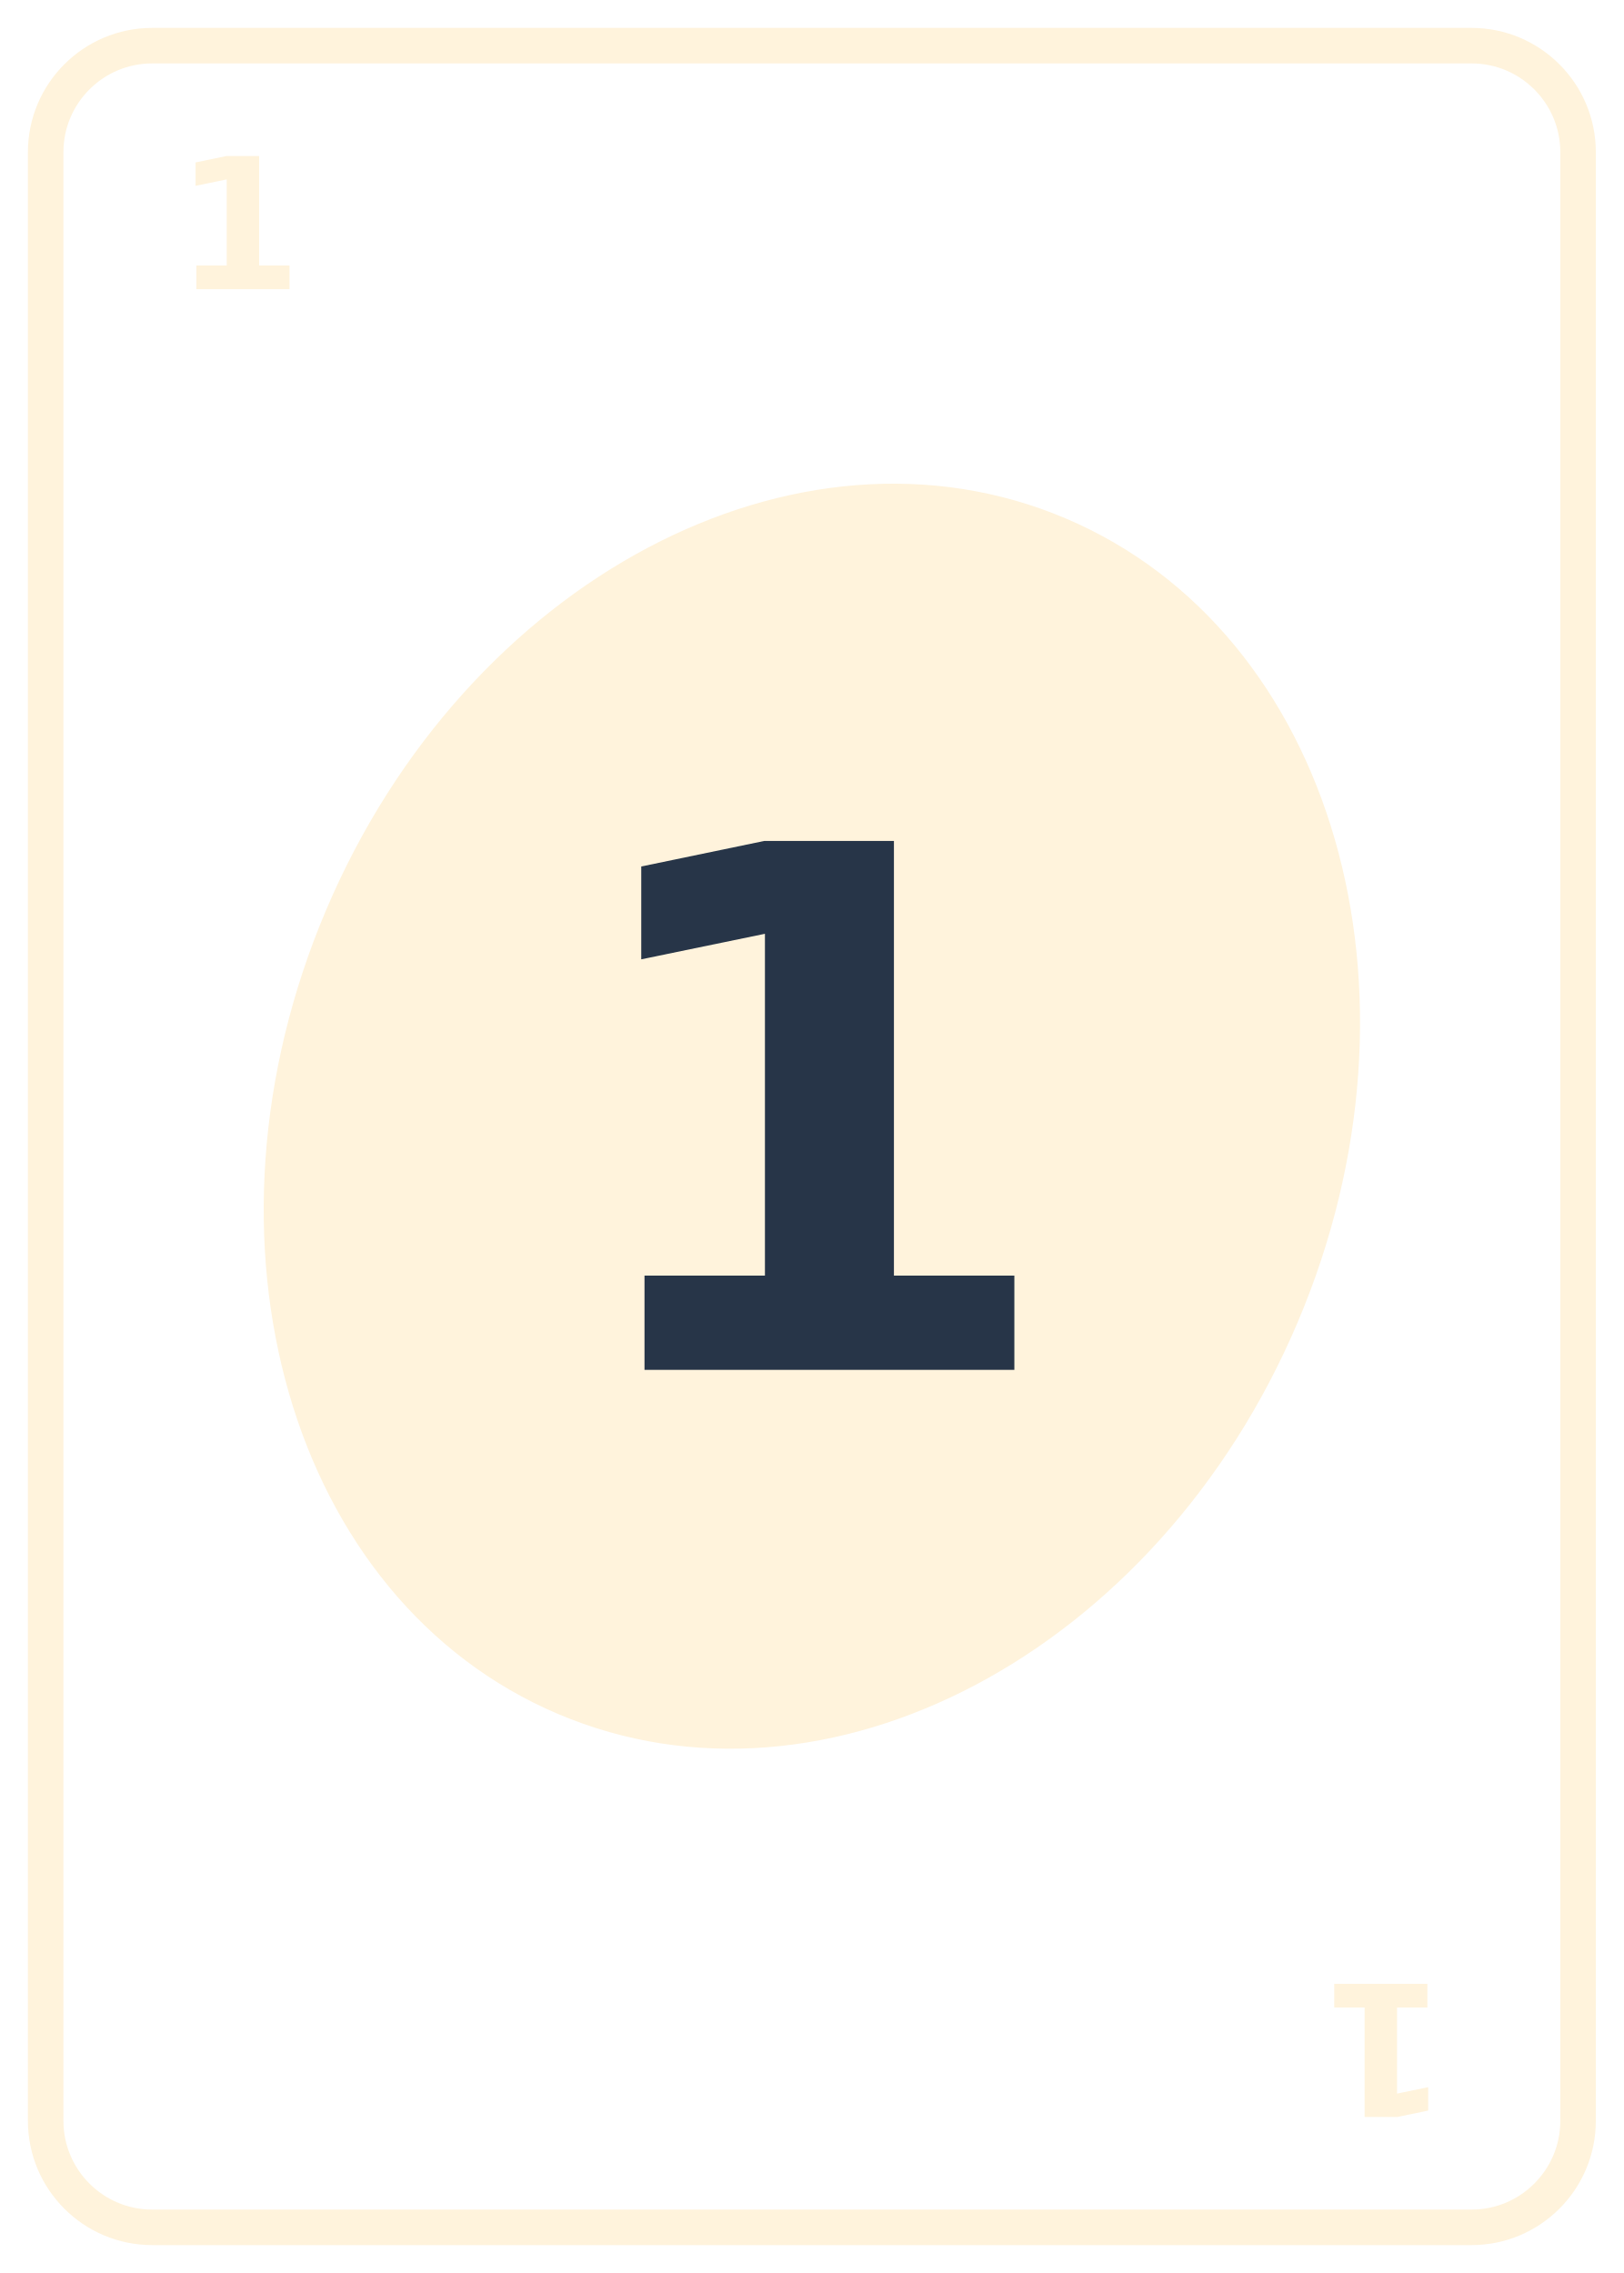
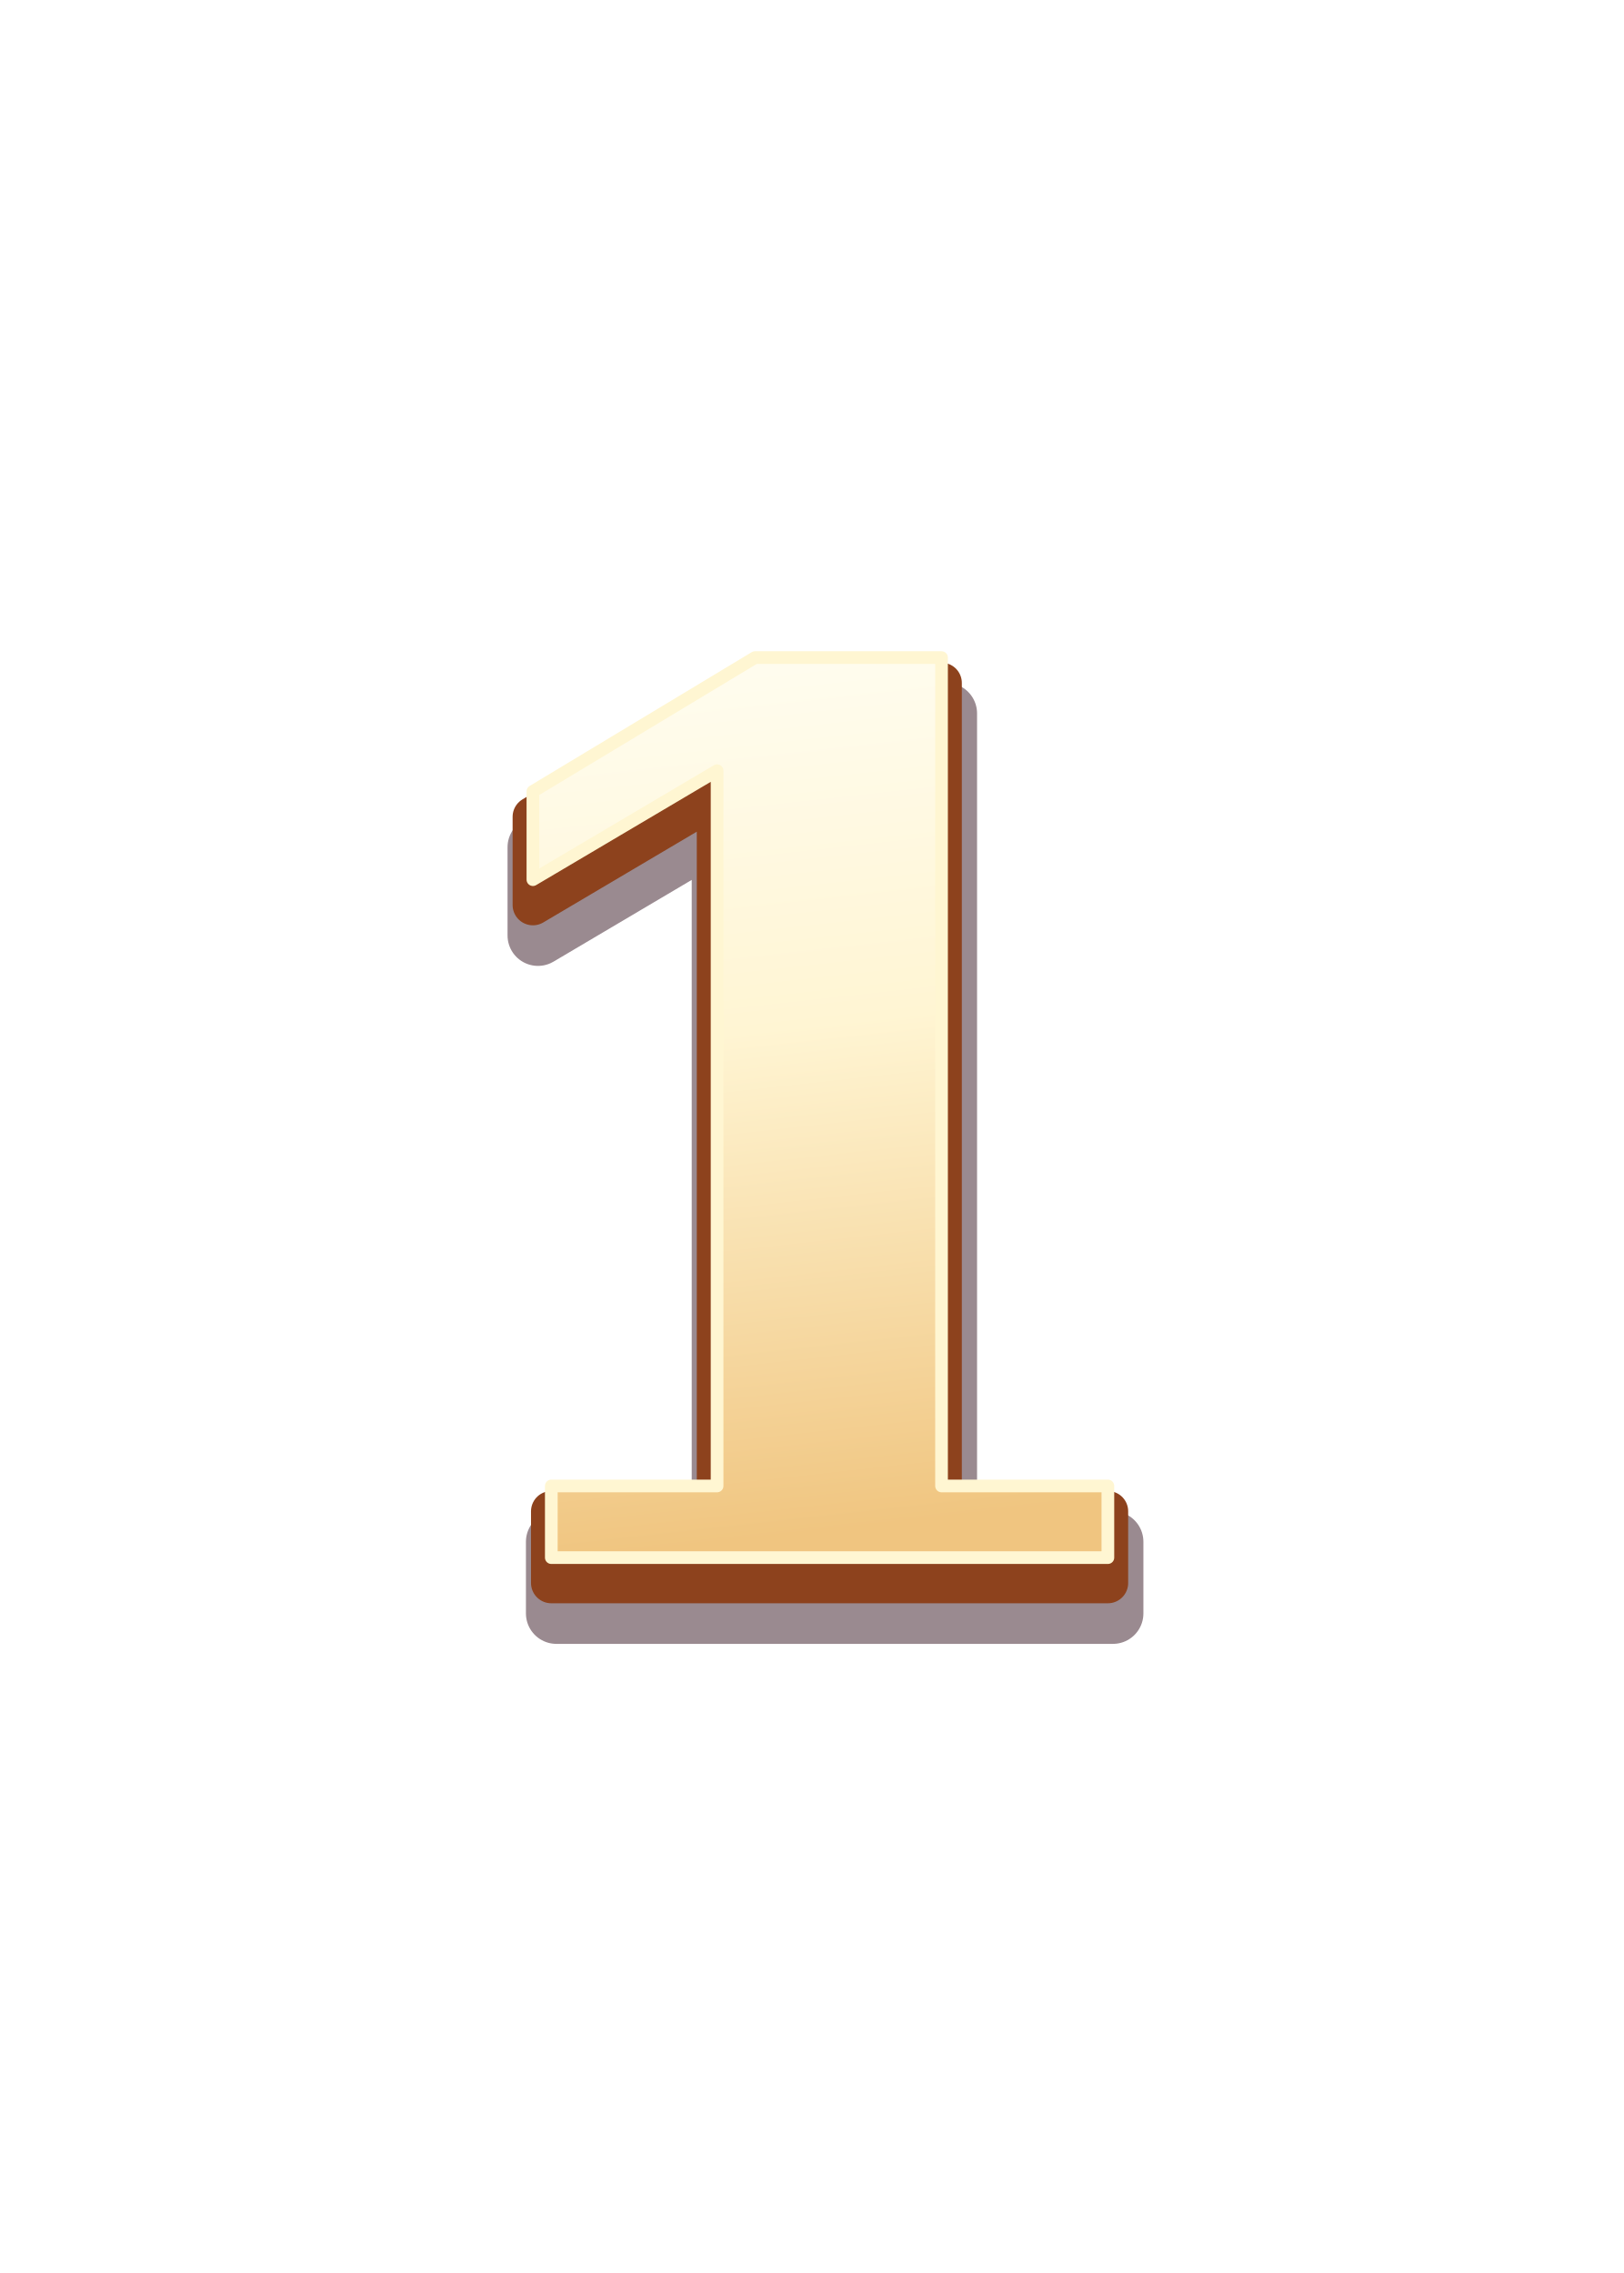
<svg xmlns="http://www.w3.org/2000/svg" width="320" height="448" viewBox="0 0 320 448">
-   <rect x="9" y="9" width="302" height="430" rx="21" fill="none" stroke="#FFF3DC" stroke-width="7" />
-   <ellipse cx="160" cy="220" rx="104" ry="128" transform="rotate(23 160 220)" fill="#FFF3DC" />
-   <g transform="translate(47 57)">
-     <text x="0" y="0" text-anchor="middle" font-family="DejaVu Sans" font-weight="bold" font-size="36" fill="#FFF3DC">1</text>
+   <defs>
+     <linearGradient id="ivory" x2=".07" y2="1">
+       <stop stop-color="#fffdf1" />
+       <stop offset=".44" stop-color="#fff5d3" />
+       <stop offset="1" stop-color="#f0c580" />
+     </linearGradient>
+   </defs>
+   <g stroke-linejoin="round" stroke-linecap="round">
+     <g transform="translate(1 11)" fill="#31101d" stroke="#31101d" stroke-width="12" opacity=".49">
+       <text x="159" y="307" text-anchor="middle" font-family="DejaVu Serif" font-size="239" font-weight="700">1</text>
+     </g>
+     <g transform="translate(0 5)" fill="#a45526" stroke="#8d421d" stroke-width="8">
+       <text x="159" y="307" text-anchor="middle" font-family="DejaVu Serif" font-size="239" font-weight="700">1</text>
+     </g>
+     <g fill="url(#ivory)" stroke="#fff6d2" stroke-width="2.5">
+       <text x="159" y="307" text-anchor="middle" font-family="DejaVu Serif" font-size="239" font-weight="700">1</text>
+     </g>
  </g>
-   <g transform="translate(273 391) rotate(180)">
-     <text x="0" y="0" text-anchor="middle" font-family="DejaVu Sans" font-weight="bold" font-size="36" fill="#FFF3DC">1</text>
-   </g>
-   <text x="160" y="270" text-anchor="middle" font-family="DejaVu Sans" font-weight="bold" font-size="143" fill="#273548">1</text>
</svg>
